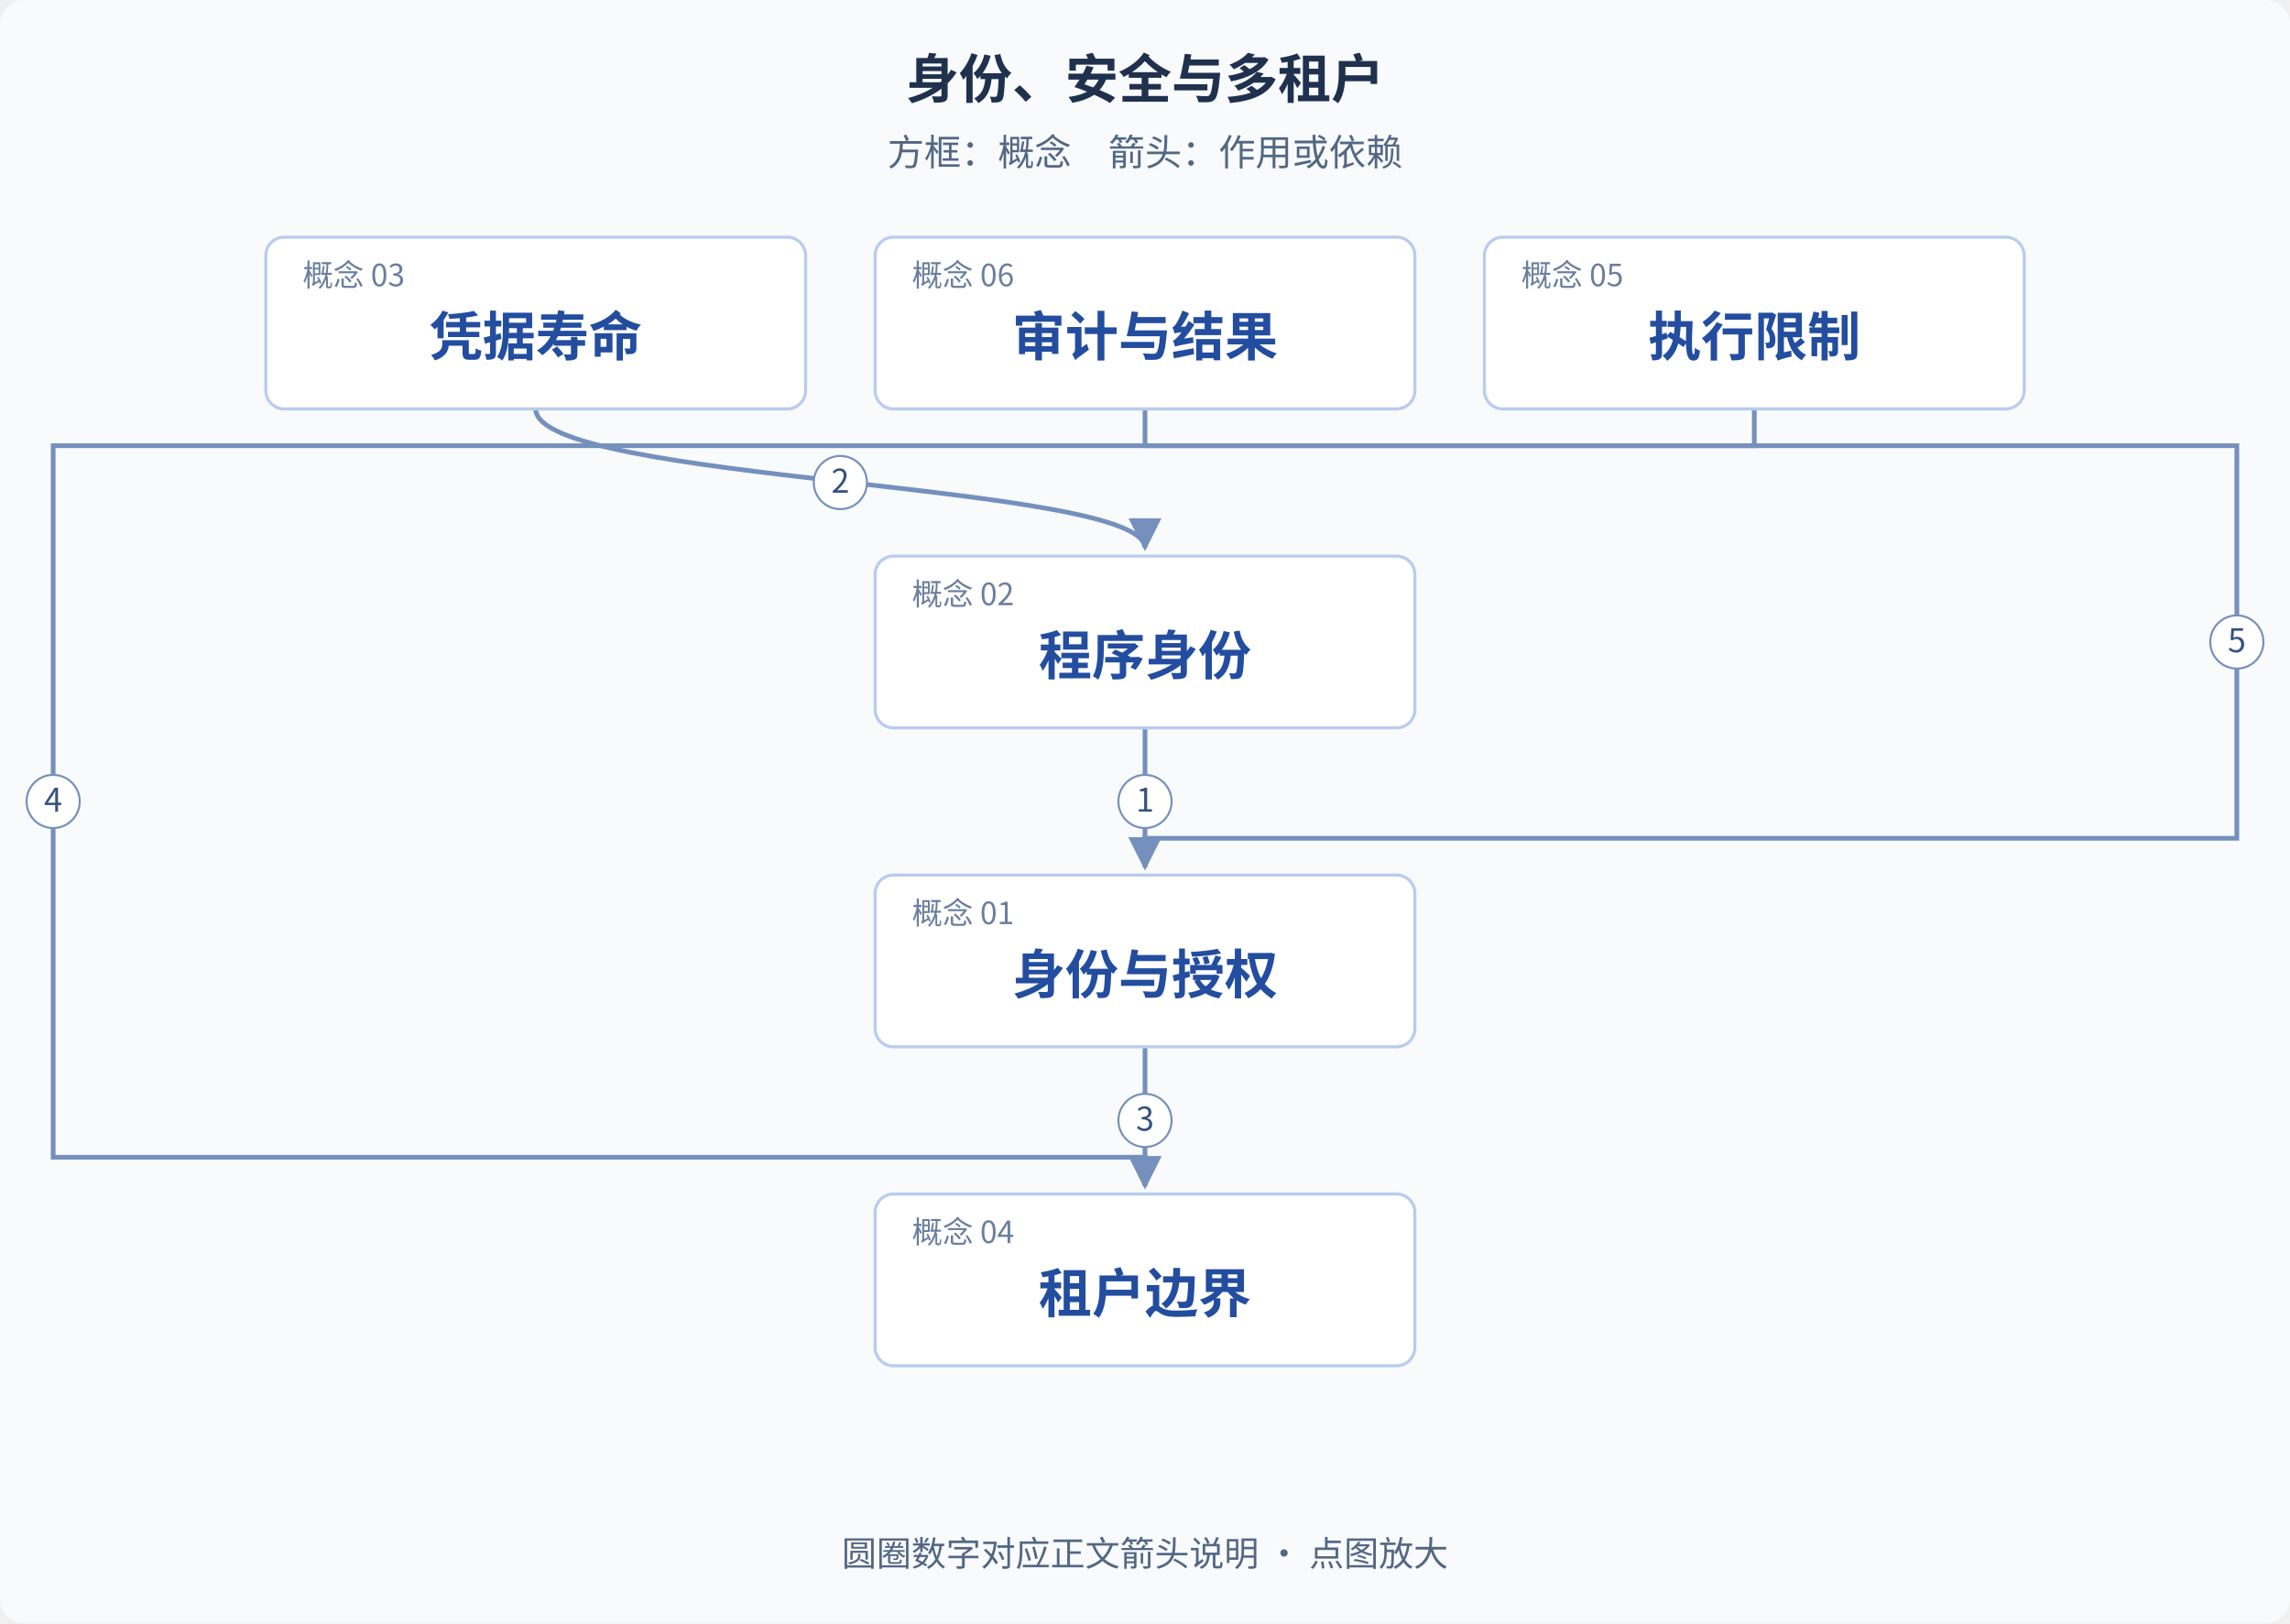
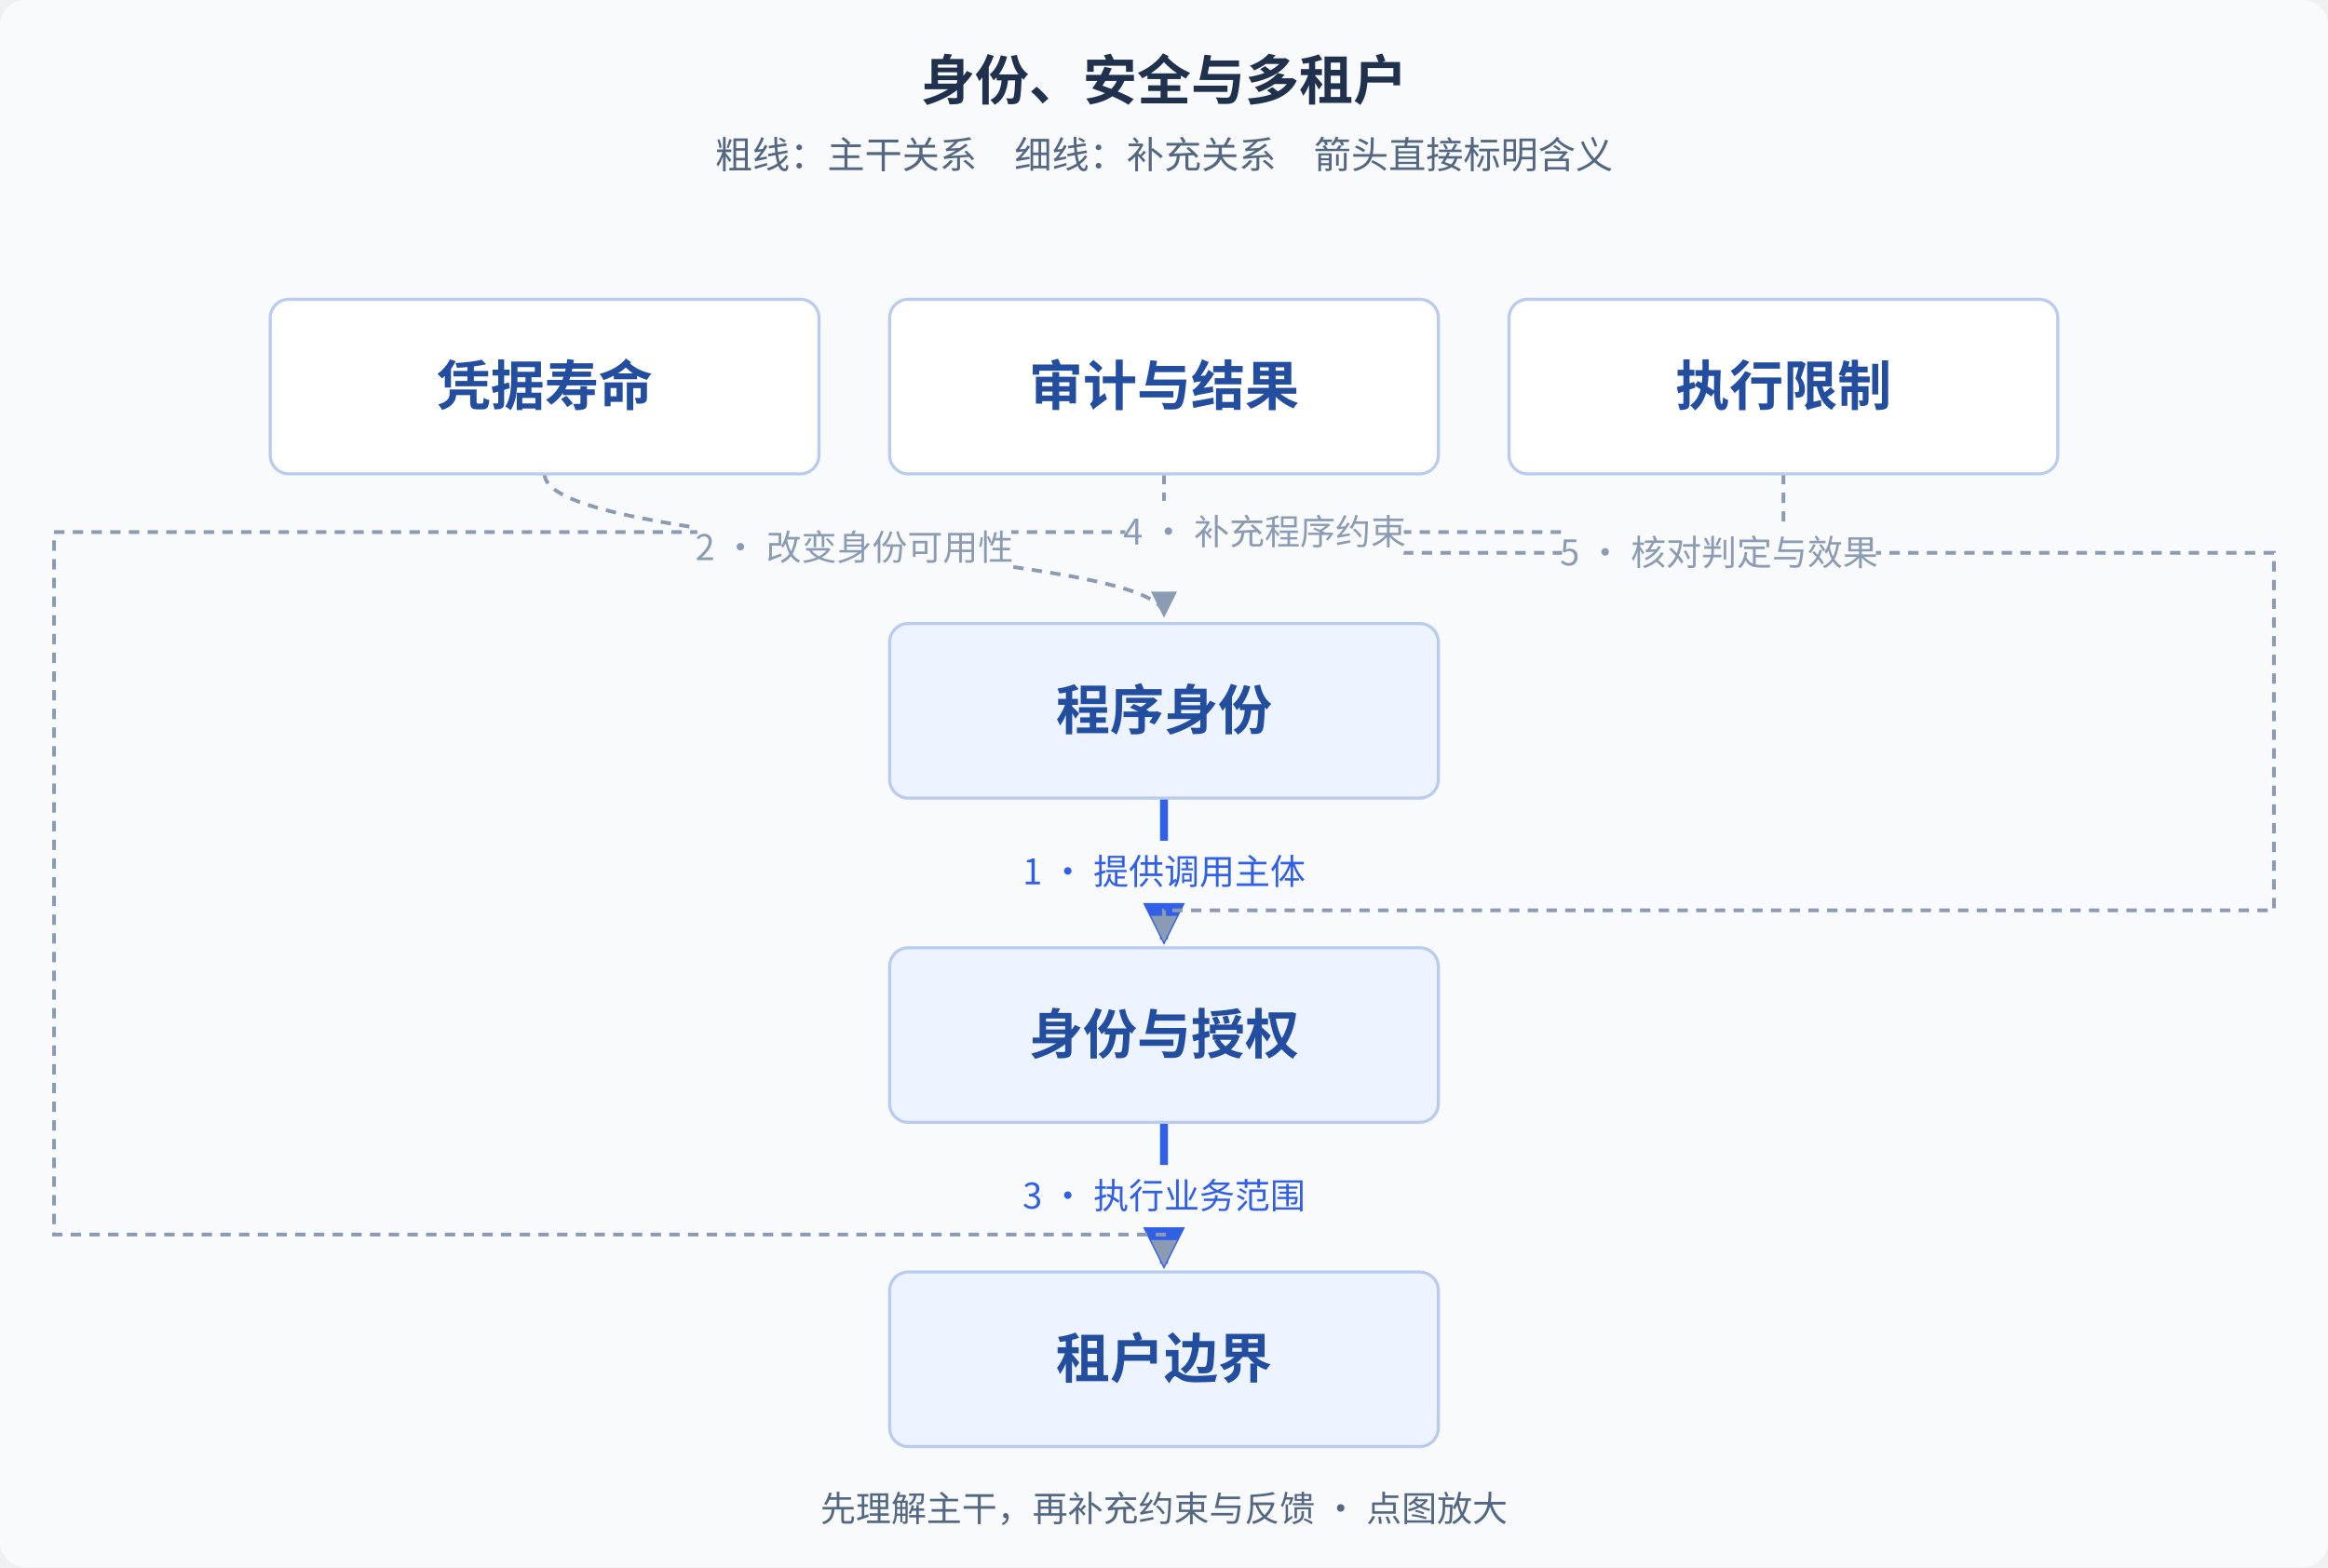
- <svg xmlns="http://www.w3.org/2000/svg" viewBox="0 0 1120 794" role="img" aria-labelledby="title desc">
+ <svg xmlns="http://www.w3.org/2000/svg" viewBox="0 0 1120 754" role="img" aria-labelledby="title desc">
  <defs>
-     <marker id="arrow" viewBox="0 0 10 10" refX="9" refY="5" markerWidth="7" markerHeight="7" orient="auto-start-reverse">
-       <path d="M0 0L10 5L0 10Z" fill="#7590bd" />
+     <marker id="arrow-main" viewBox="0 0 10 10" refX="9" refY="5" markerWidth="7" markerHeight="7" orient="auto-start-reverse">
+       <path d="M0 0L10 5L0 10Z" fill="#315fe5" />
+     </marker>
+     <marker id="arrow-other" viewBox="0 0 10 10" refX="9" refY="5" markerWidth="7" markerHeight="7" orient="auto-start-reverse">
+       <path d="M0 0L10 5L0 10Z" fill="#8b9bb3" />
    </marker>
  </defs>
-   <rect width="1120" height="794" rx="12" fill="#f8fafc" />
+   <rect width="1120" height="754" rx="12" fill="#f8fafc" />
  <g font-family="PingFang SC,Microsoft YaHei,Noto Sans CJK SC,sans-serif">
    <text x="560" y="48" text-anchor="middle" font-size="26" font-weight="650" fill="#20314e">身份、安全与多租户</text>
-     <text x="560" y="81" text-anchor="middle" font-size="18" fill="#536783">方框：概念　箭头：作用或依赖</text>
-     <path data-edge="workload-identity authentication-authorization" d="M560.0 356 C560.0 392.0 560.0 392.0 560.0 424" fill="none" stroke="#7590bd" stroke-width="2.3" marker-end="url(#arrow)" />
-     <g>
-       <circle cx="560.0" cy="392.0" r="13" fill="#fff" stroke="#7590bd" />
-       <text x="560.0" y="397.0" text-anchor="middle" fill="#36527e" font-size="16">1</text>
+     <text x="560" y="81" text-anchor="middle" font-size="18" fill="#536783">粗线：主干关系　细线：补充关系　箭头直接标明含义</text>
+     <path data-edge="workload-identity authentication-authorization" data-emphasis="main" d="M560.0 384 C560.0 420.0 560.0 420.0 560.0 452" fill="none" stroke="#315fe5" stroke-width="3.8" marker-end="url(#arrow-main)" />
+     <path data-edge="secret-lifecycle workload-identity" data-emphasis="other" d="M262.0 228 C262.0 264.0 560.0 264.0 560.0 296" fill="none" stroke="#8b9bb3" stroke-width="1.8" stroke-dasharray="5 4" marker-end="url(#arrow-other)" />
+     <path data-edge="authentication-authorization tenant-isolation" data-emphasis="main" d="M560.0 540 C560.0 576.0 560.0 576.0 560.0 608" fill="none" stroke="#315fe5" stroke-width="3.8" marker-end="url(#arrow-main)" />
+     <path data-edge="execution-security tenant-isolation" data-emphasis="other" d="M858.0 228 V256 H26 V594 H560.0 V608" fill="none" stroke="#8b9bb3" stroke-width="1.8" stroke-dasharray="5 4" marker-end="url(#arrow-other)" />
+     <path data-edge="audit-accountability authentication-authorization" data-emphasis="other" d="M560.0 228 V266 H1094 V438 H560.0 V452" fill="none" stroke="#8b9bb3" stroke-width="1.8" stroke-dasharray="5 4" marker-end="url(#arrow-other)" />
+     <g data-relation-label="1">
+       <rect x="493.0" y="404.5" width="134" height="30" rx="6" fill="#f8fafc" />
+       <text x="560.0" y="425.5" text-anchor="middle" fill="#315fe5" font-size="17">1 · 提供调用主体</text>
    </g>
-     <path data-edge="secret-lifecycle workload-identity" d="M262.0 200 C262.0 236.0 560.0 236.0 560.0 268" fill="none" stroke="#7590bd" stroke-width="2.3" marker-end="url(#arrow)" />
-     <g>
-       <circle cx="411.0" cy="236.0" r="13" fill="#fff" stroke="#7590bd" />
-       <text x="411.0" y="241.0" text-anchor="middle" fill="#36527e" font-size="16">2</text>
+     <g data-relation-label="2">
+       <rect x="335.5" y="248.5" width="151" height="30" rx="6" fill="#f8fafc" />
+       <text x="411.0" y="269.5" text-anchor="middle" fill="#8b9bb3" font-size="17">2 · 改变身份可用性</text>
    </g>
-     <path data-edge="authentication-authorization tenant-isolation" d="M560.0 512 C560.0 548.0 560.0 548.0 560.0 580" fill="none" stroke="#7590bd" stroke-width="2.3" marker-end="url(#arrow)" />
-     <g>
-       <circle cx="560.0" cy="548.0" r="13" fill="#fff" stroke="#7590bd" />
-       <text x="560.0" y="553.0" text-anchor="middle" fill="#36527e" font-size="16">3</text>
+     <g data-relation-label="3">
+       <rect x="493.0" y="560.5" width="134" height="30" rx="6" fill="#f8fafc" />
+       <text x="560.0" y="581.5" text-anchor="middle" fill="#315fe5" font-size="17">3 · 执行业务范围</text>
    </g>
-     <path data-edge="execution-security tenant-isolation" d="M858.0 200 V218 H26 V566 H560.0 V580" fill="none" stroke="#7590bd" stroke-width="2.3" marker-end="url(#arrow)" />
-     <g>
-       <circle cx="26" cy="392.0" r="13" fill="#fff" stroke="#7590bd" />
-       <text x="26" y="397.0" text-anchor="middle" fill="#36527e" font-size="16">4</text>
+     <g data-relation-label="4">
+       <rect x="541.4" y="241" width="134" height="30" rx="6" fill="#f8fafc" />
+       <text x="608.4" y="262" text-anchor="middle" fill="#8b9bb3" font-size="17">4 · 补充程序约束</text>
    </g>
-     <path data-edge="audit-accountability authentication-authorization" d="M560.0 200 V218 H1094 V410 H560.0 V424" fill="none" stroke="#7590bd" stroke-width="2.3" marker-end="url(#arrow)" />
-     <g>
-       <circle cx="1094" cy="314.0" r="13" fill="#fff" stroke="#7590bd" />
-       <text x="1094" y="319.0" text-anchor="middle" fill="#36527e" font-size="16">5</text>
+     <g data-relation-label="5">
+       <rect x="751.5" y="251" width="151" height="30" rx="6" fill="#f8fafc" />
+       <text x="827.0" y="272" text-anchor="middle" fill="#8b9bb3" font-size="17">5 · 核对判定与效果</text>
    </g>
    <g data-concept="authentication-authorization">
-       <rect x="428.0" y="428" width="264" height="84" rx="9" fill="#fff" stroke="#b9ccef" stroke-width="1.5" />
-       <text x="446.0" y="452" fill="#6a7f9e" font-size="15">概念 01</text>
-       <text x="560.0" y="486" text-anchor="middle" fill="#234d9f" font-size="26" font-weight="600">身份与授权</text>
+       <rect x="428.0" y="456" width="264" height="84" rx="9" fill="#edf3ff" stroke="#b9ccef" stroke-width="1.5" />
+       <text x="560.0" y="507" text-anchor="middle" fill="#234d9f" font-size="26" font-weight="600">身份与授权</text>
    </g>
    <g data-concept="workload-identity">
-       <rect x="428.0" y="272" width="264" height="84" rx="9" fill="#fff" stroke="#b9ccef" stroke-width="1.5" />
-       <text x="446.0" y="296" fill="#6a7f9e" font-size="15">概念 02</text>
-       <text x="560.0" y="330" text-anchor="middle" fill="#234d9f" font-size="26" font-weight="600">程序身份</text>
+       <rect x="428.0" y="300" width="264" height="84" rx="9" fill="#edf3ff" stroke="#b9ccef" stroke-width="1.5" />
+       <text x="560.0" y="351" text-anchor="middle" fill="#234d9f" font-size="26" font-weight="600">程序身份</text>
    </g>
    <g data-concept="secret-lifecycle">
-       <rect x="130.0" y="116" width="264" height="84" rx="9" fill="#fff" stroke="#b9ccef" stroke-width="1.5" />
-       <text x="148.0" y="140" fill="#6a7f9e" font-size="15">概念 03</text>
-       <text x="262.0" y="174" text-anchor="middle" fill="#234d9f" font-size="26" font-weight="600">凭据寿命</text>
+       <rect x="130.0" y="144" width="264" height="84" rx="9" fill="#fff" stroke="#b9ccef" stroke-width="1.5" />
+       <text x="262.0" y="195" text-anchor="middle" fill="#234d9f" font-size="26" font-weight="600">凭据寿命</text>
    </g>
    <g data-concept="tenant-isolation">
-       <rect x="428.0" y="584" width="264" height="84" rx="9" fill="#fff" stroke="#b9ccef" stroke-width="1.5" />
-       <text x="446.0" y="608" fill="#6a7f9e" font-size="15">概念 04</text>
-       <text x="560.0" y="642" text-anchor="middle" fill="#234d9f" font-size="26" font-weight="600">租户边界</text>
+       <rect x="428.0" y="612" width="264" height="84" rx="9" fill="#edf3ff" stroke="#b9ccef" stroke-width="1.5" />
+       <text x="560.0" y="663" text-anchor="middle" fill="#234d9f" font-size="26" font-weight="600">租户边界</text>
    </g>
    <g data-concept="execution-security">
-       <rect x="726.0" y="116" width="264" height="84" rx="9" fill="#fff" stroke="#b9ccef" stroke-width="1.5" />
-       <text x="744.0" y="140" fill="#6a7f9e" font-size="15">概念 05</text>
-       <text x="858.0" y="174" text-anchor="middle" fill="#234d9f" font-size="26" font-weight="600">执行限制</text>
+       <rect x="726.0" y="144" width="264" height="84" rx="9" fill="#fff" stroke="#b9ccef" stroke-width="1.5" />
+       <text x="858.0" y="195" text-anchor="middle" fill="#234d9f" font-size="26" font-weight="600">执行限制</text>
    </g>
    <g data-concept="audit-accountability">
-       <rect x="428.0" y="116" width="264" height="84" rx="9" fill="#fff" stroke="#b9ccef" stroke-width="1.5" />
-       <text x="446.0" y="140" fill="#6a7f9e" font-size="15">概念 06</text>
-       <text x="560.0" y="174" text-anchor="middle" fill="#234d9f" font-size="26" font-weight="600">审计与结果</text>
+       <rect x="428.0" y="144" width="264" height="84" rx="9" fill="#fff" stroke="#b9ccef" stroke-width="1.5" />
+       <text x="560.0" y="195" text-anchor="middle" fill="#234d9f" font-size="26" font-weight="600">审计与结果</text>
    </g>
-     <text x="560" y="766" text-anchor="middle" fill="#536783" font-size="17">圆圈数字对应正文箭头说明 · 点图放大</text>
+     <text x="560" y="732" text-anchor="middle" fill="#536783" font-size="17">先理解主干，再补充约束与反馈 · 点图放大</text>
  </g>
</svg>
